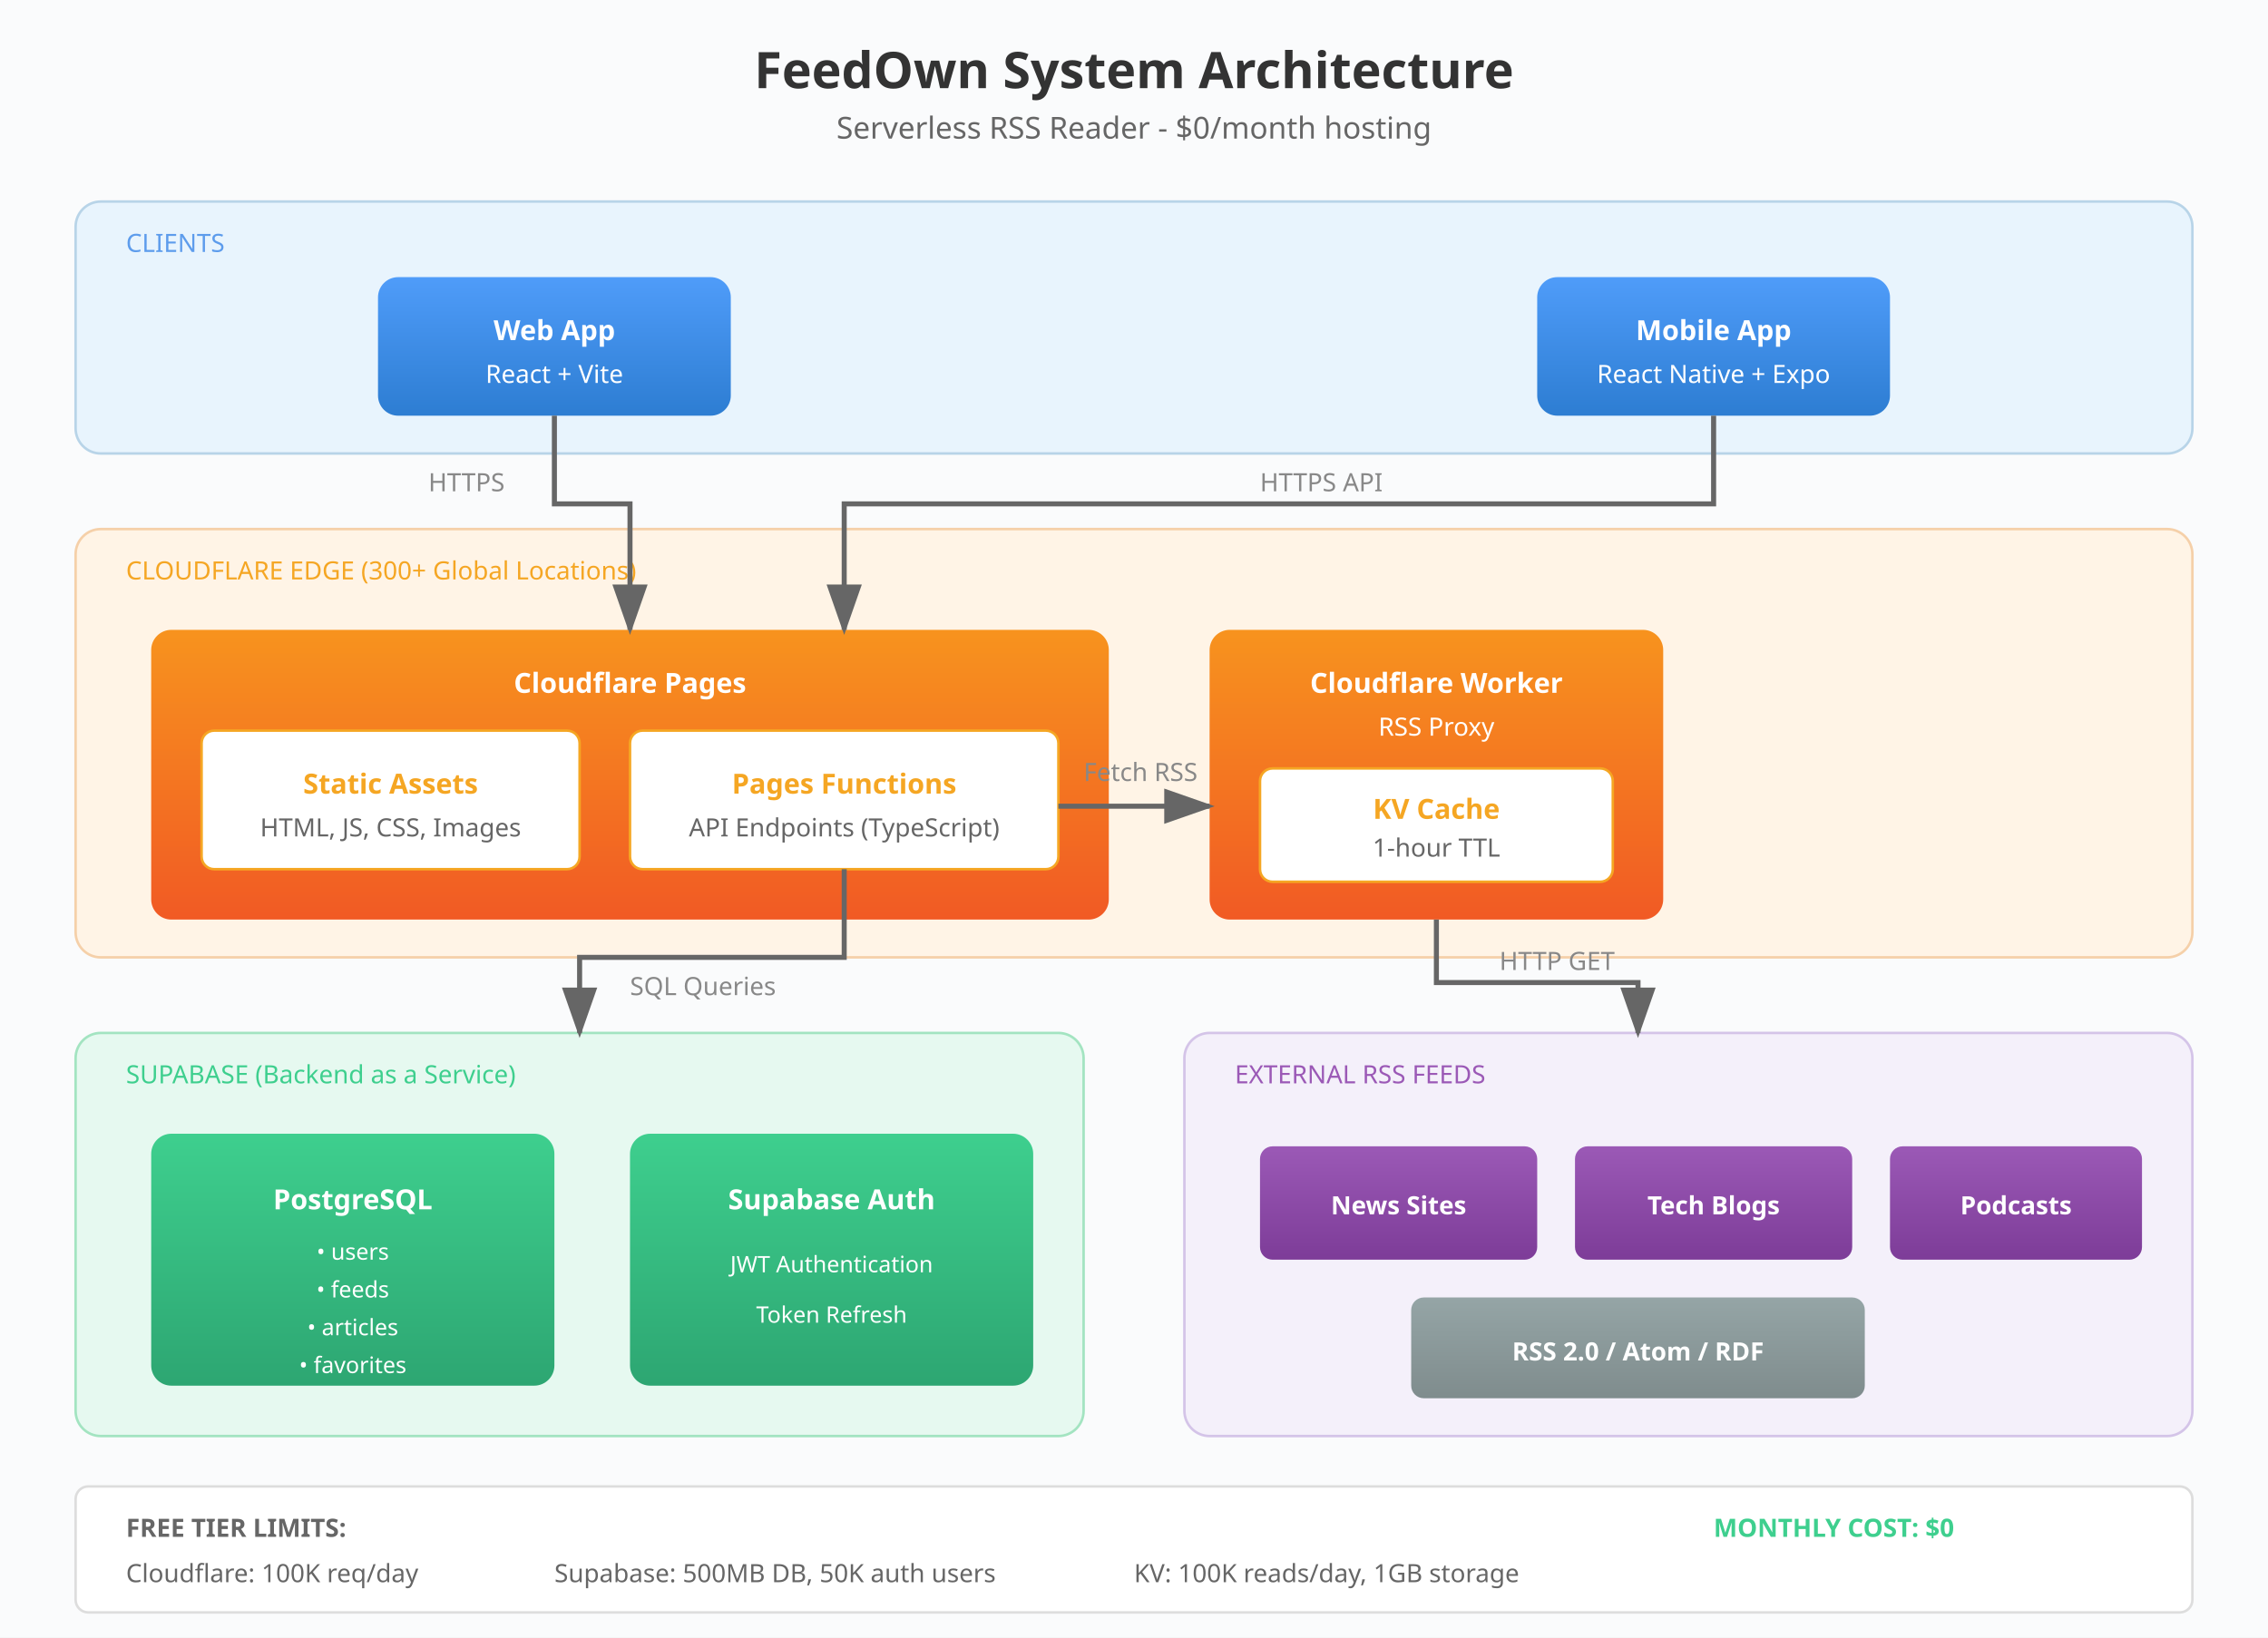
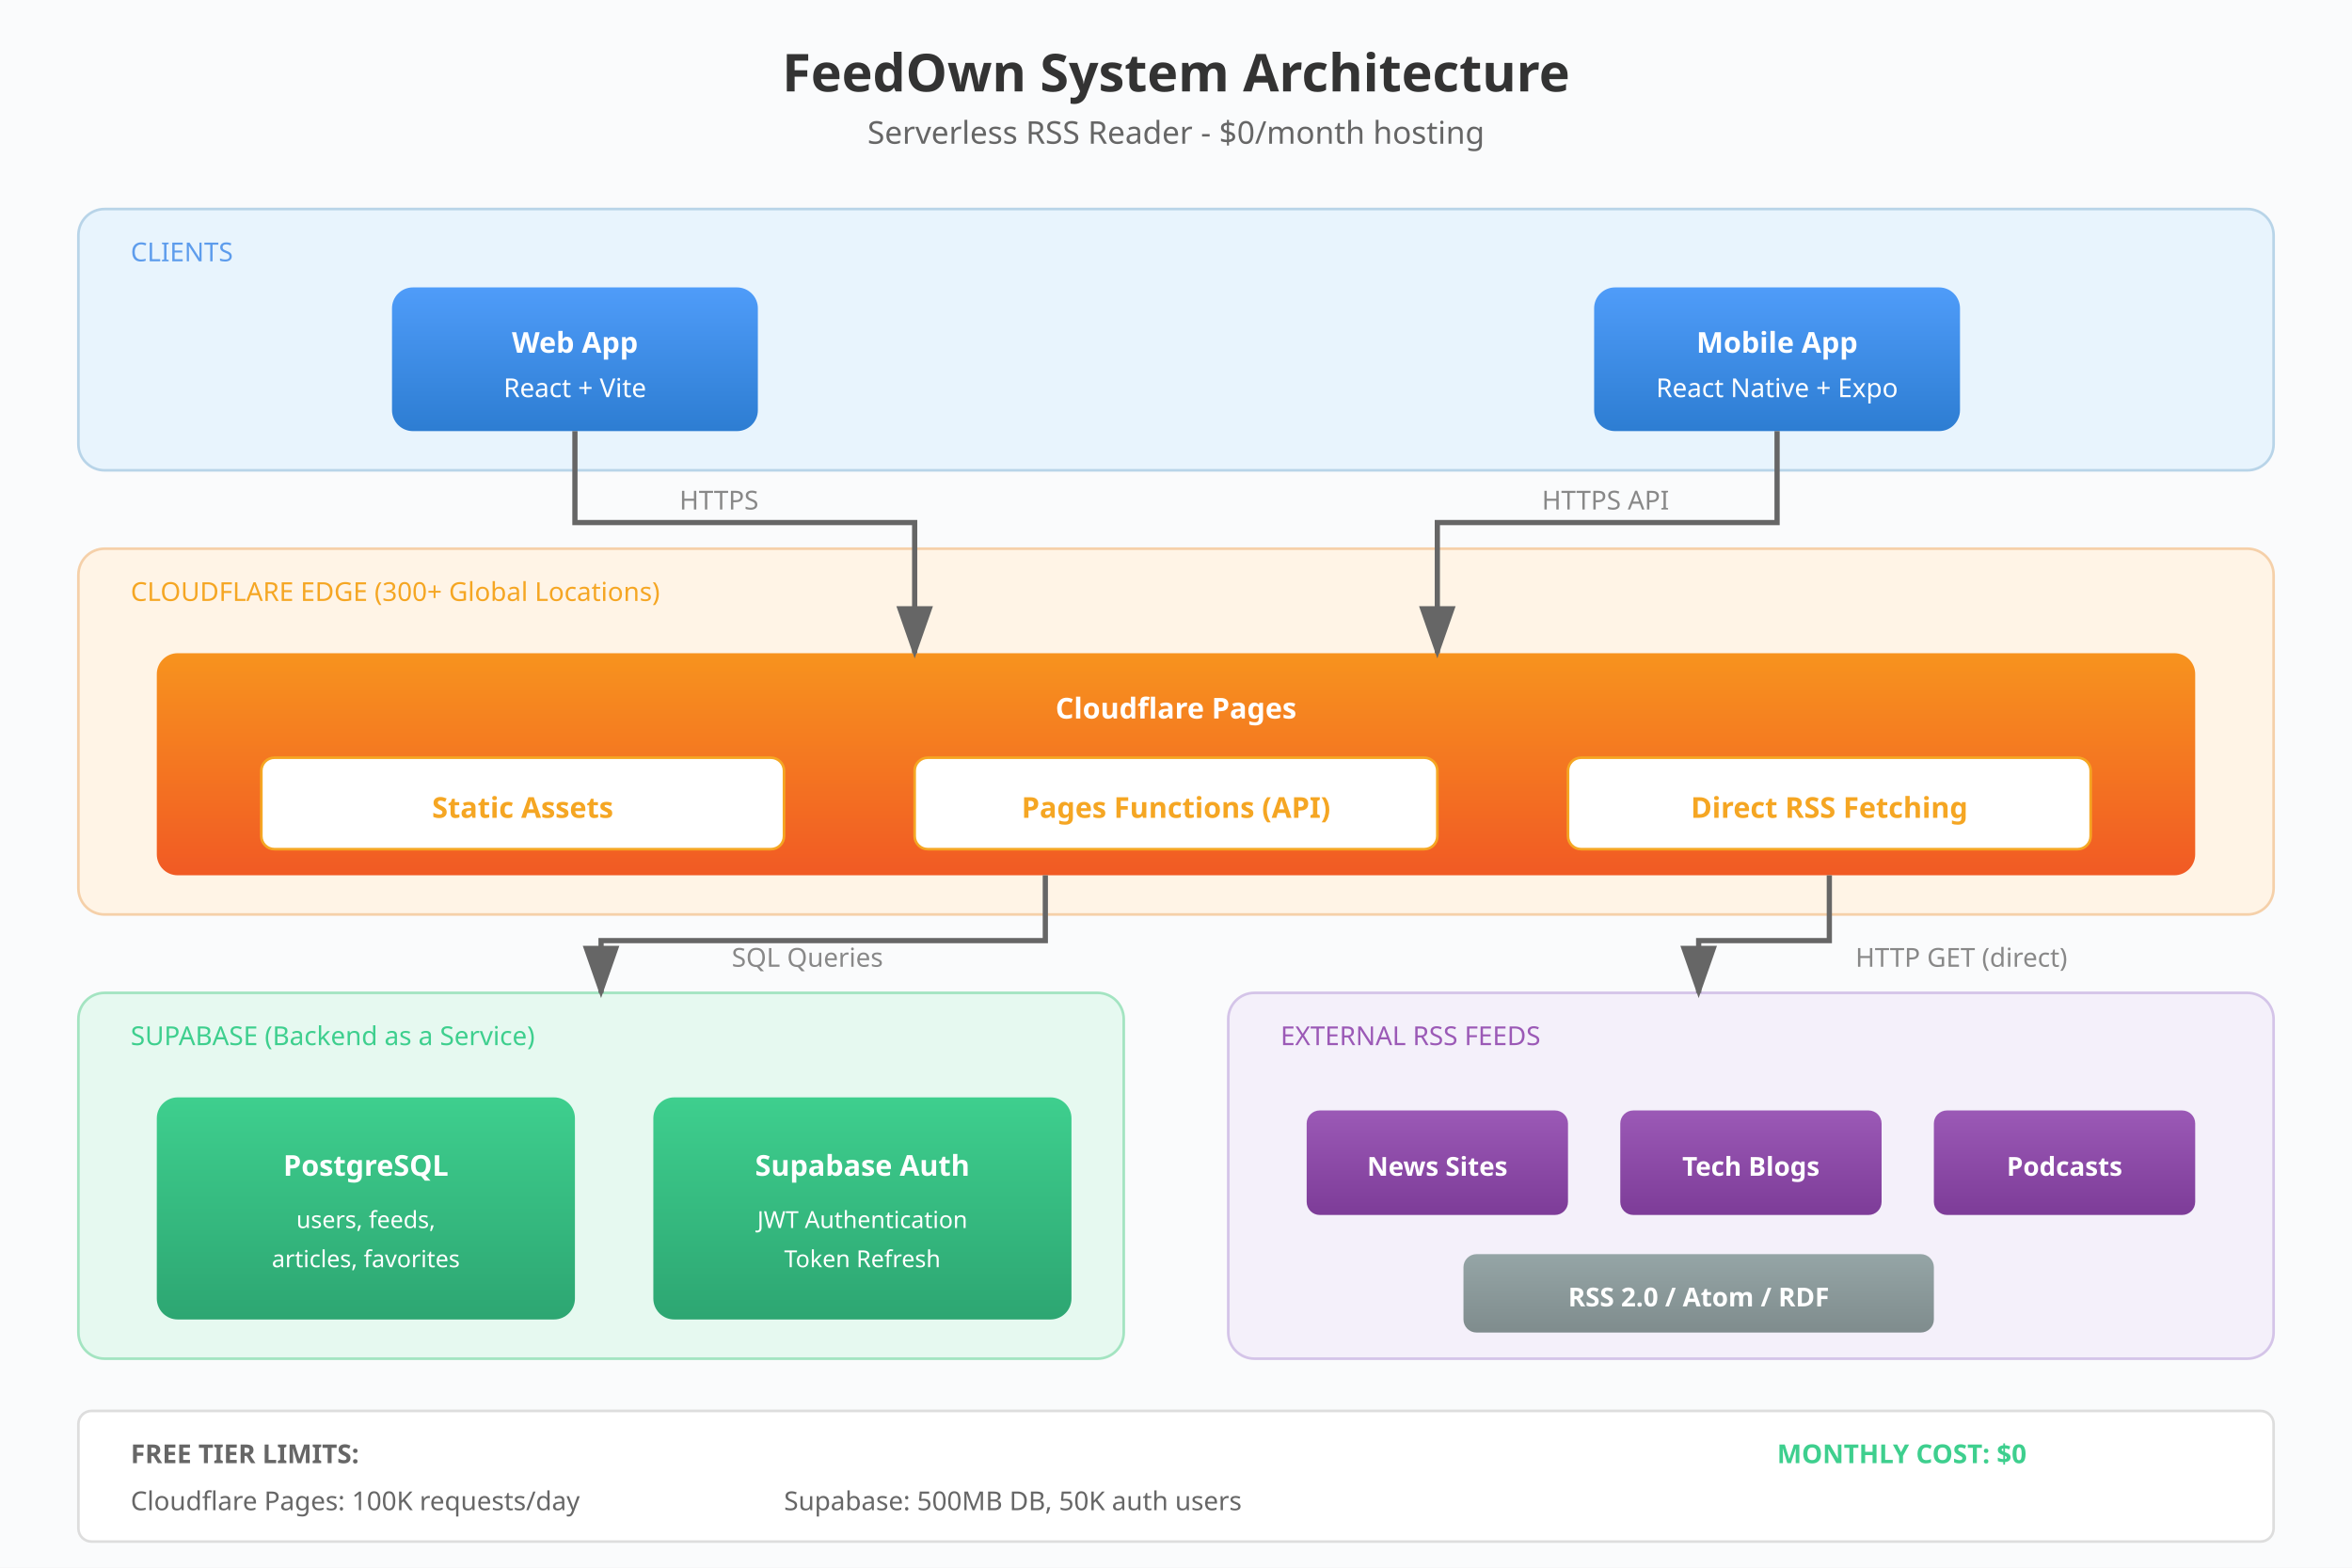
- <svg xmlns="http://www.w3.org/2000/svg" width="900" height="650" viewBox="0 0 900 650">
+ <svg xmlns="http://www.w3.org/2000/svg" width="900" height="600" viewBox="0 0 900 600">
  <defs>
    <style>
      .title { font: bold 16px sans-serif; fill: #333; }
      .subtitle { font: 12px sans-serif; fill: #666; }
      .label { font: bold 11px sans-serif; fill: #fff; }
      .small-label { font: 10px sans-serif; fill: #666; }
      .arrow { stroke: #666; stroke-width: 2; fill: none; marker-end: url(#arrowhead); }
      .arrow-label { font: 10px sans-serif; fill: #888; }
    </style>
    <marker id="arrowhead" markerWidth="10" markerHeight="7" refX="9" refY="3.5" orient="auto">
      <polygon points="0 0, 10 3.5, 0 7" fill="#666" />
    </marker>
    <linearGradient id="blueGrad" x1="0%" y1="0%" x2="0%" y2="100%">
      <stop offset="0%" style="stop-color:#4F9CF9" />
      <stop offset="100%" style="stop-color:#2D7DD2" />
    </linearGradient>
    <linearGradient id="orangeGrad" x1="0%" y1="0%" x2="0%" y2="100%">
      <stop offset="0%" style="stop-color:#F7931E" />
      <stop offset="100%" style="stop-color:#F15A24" />
    </linearGradient>
    <linearGradient id="greenGrad" x1="0%" y1="0%" x2="0%" y2="100%">
      <stop offset="0%" style="stop-color:#3ECF8E" />
      <stop offset="100%" style="stop-color:#2DA672" />
    </linearGradient>
    <linearGradient id="purpleGrad" x1="0%" y1="0%" x2="0%" y2="100%">
      <stop offset="0%" style="stop-color:#9B59B6" />
      <stop offset="100%" style="stop-color:#7D3C98" />
    </linearGradient>
    <linearGradient id="grayGrad" x1="0%" y1="0%" x2="0%" y2="100%">
      <stop offset="0%" style="stop-color:#95A5A6" />
      <stop offset="100%" style="stop-color:#7F8C8D" />
    </linearGradient>
  </defs>
-   <rect width="900" height="650" fill="#FAFBFC" />
+   <rect width="900" height="600" fill="#FAFBFC" />
  <text x="450" y="35" text-anchor="middle" class="title" style="font-size: 20px;">FeedOwn System Architecture</text>
  <text x="450" y="55" text-anchor="middle" class="subtitle">Serverless RSS Reader - $0/month hosting</text>
  <rect x="30" y="80" width="840" height="100" rx="10" fill="#E8F4FD" stroke="#B8D4E8" stroke-width="1" />
  <text x="50" y="100" class="small-label" style="fill: #5D9CEC;">CLIENTS</text>
  <rect x="150" y="110" width="140" height="55" rx="8" fill="url(#blueGrad)" />
  <text x="220" y="135" text-anchor="middle" class="label">Web App</text>
  <text x="220" y="152" text-anchor="middle" class="label" style="font-weight: normal; font-size: 10px;">React + Vite</text>
  <rect x="610" y="110" width="140" height="55" rx="8" fill="url(#blueGrad)" />
  <text x="680" y="135" text-anchor="middle" class="label">Mobile App</text>
  <text x="680" y="152" text-anchor="middle" class="label" style="font-weight: normal; font-size: 10px;">React Native + Expo</text>
-   <rect x="30" y="210" width="840" height="170" rx="10" fill="#FFF4E6" stroke="#F5D0A9" stroke-width="1" />
+   <rect x="30" y="210" width="840" height="140" rx="10" fill="#FFF4E6" stroke="#F5D0A9" stroke-width="1" />
  <text x="50" y="230" class="small-label" style="fill: #F5A623;">CLOUDFLARE EDGE (300+ Global Locations)</text>
-   <rect x="60" y="250" width="380" height="115" rx="8" fill="url(#orangeGrad)" />
-   <text x="250" y="275" text-anchor="middle" class="label">Cloudflare Pages</text>
-   <rect x="80" y="290" width="150" height="55" rx="5" fill="#fff" stroke="#F5A623" />
-   <text x="155" y="315" text-anchor="middle" style="font: bold 11px sans-serif; fill: #F5A623;">Static Assets</text>
-   <text x="155" y="332" text-anchor="middle" class="small-label">HTML, JS, CSS, Images</text>
-   <rect x="250" y="290" width="170" height="55" rx="5" fill="#fff" stroke="#F5A623" />
-   <text x="335" y="315" text-anchor="middle" style="font: bold 11px sans-serif; fill: #F5A623;">Pages Functions</text>
-   <text x="335" y="332" text-anchor="middle" class="small-label">API Endpoints (TypeScript)</text>
-   <rect x="480" y="250" width="180" height="115" rx="8" fill="url(#orangeGrad)" />
-   <text x="570" y="275" text-anchor="middle" class="label">Cloudflare Worker</text>
-   <text x="570" y="292" text-anchor="middle" class="label" style="font-weight: normal; font-size: 10px;">RSS Proxy</text>
-   <rect x="500" y="305" width="140" height="45" rx="5" fill="#fff" stroke="#F5A623" />
-   <text x="570" y="325" text-anchor="middle" style="font: bold 11px sans-serif; fill: #F5A623;">KV Cache</text>
-   <text x="570" y="340" text-anchor="middle" class="small-label">1-hour TTL</text>
-   <rect x="30" y="410" width="400" height="160" rx="10" fill="#E6F9F0" stroke="#A3E4C1" stroke-width="1" />
-   <text x="50" y="430" class="small-label" style="fill: #3ECF8E;">SUPABASE (Backend as a Service)</text>
-   <rect x="60" y="450" width="160" height="100" rx="8" fill="url(#greenGrad)" />
-   <text x="140" y="480" text-anchor="middle" class="label">PostgreSQL</text>
-   <text x="140" y="500" text-anchor="middle" class="label" style="font-weight: normal; font-size: 9px;">• users</text>
-   <text x="140" y="515" text-anchor="middle" class="label" style="font-weight: normal; font-size: 9px;">• feeds</text>
-   <text x="140" y="530" text-anchor="middle" class="label" style="font-weight: normal; font-size: 9px;">• articles</text>
-   <text x="140" y="545" text-anchor="middle" class="label" style="font-weight: normal; font-size: 9px;">• favorites</text>
-   <rect x="250" y="450" width="160" height="100" rx="8" fill="url(#greenGrad)" />
-   <text x="330" y="480" text-anchor="middle" class="label">Supabase Auth</text>
-   <text x="330" y="505" text-anchor="middle" class="label" style="font-weight: normal; font-size: 9px;">JWT Authentication</text>
-   <text x="330" y="525" text-anchor="middle" class="label" style="font-weight: normal; font-size: 9px;">Token Refresh</text>
-   <rect x="470" y="410" width="400" height="160" rx="10" fill="#F4F0FA" stroke="#D4C4E8" stroke-width="1" />
-   <text x="490" y="430" class="small-label" style="fill: #9B59B6;">EXTERNAL RSS FEEDS</text>
-   <rect x="500" y="455" width="110" height="45" rx="5" fill="url(#purpleGrad)" />
-   <text x="555" y="482" text-anchor="middle" class="label" style="font-size: 10px;">News Sites</text>
-   <rect x="625" y="455" width="110" height="45" rx="5" fill="url(#purpleGrad)" />
-   <text x="680" y="482" text-anchor="middle" class="label" style="font-size: 10px;">Tech Blogs</text>
-   <rect x="750" y="455" width="100" height="45" rx="5" fill="url(#purpleGrad)" />
-   <text x="800" y="482" text-anchor="middle" class="label" style="font-size: 10px;">Podcasts</text>
-   <rect x="560" y="515" width="180" height="40" rx="5" fill="url(#grayGrad)" />
-   <text x="650" y="540" text-anchor="middle" class="label" style="font-size: 10px;">RSS 2.0 / Atom / RDF</text>
-   <path d="M 220 165 L 220 200 L 250 200 L 250 250" class="arrow" />
-   <text x="170" y="195" class="arrow-label">HTTPS</text>
-   <path d="M 680 165 L 680 200 L 335 200 L 335 250" class="arrow" />
-   <text x="500" y="195" class="arrow-label">HTTPS API</text>
-   <path d="M 335 345 L 335 380 L 230 380 L 230 410" class="arrow" />
-   <text x="250" y="395" class="arrow-label">SQL Queries</text>
-   <path d="M 420 320 L 480 320" class="arrow" />
-   <text x="430" y="310" class="arrow-label">Fetch RSS</text>
-   <path d="M 570 365 L 570 390 L 650 390 L 650 410" class="arrow" />
-   <text x="595" y="385" class="arrow-label">HTTP GET</text>
-   <rect x="30" y="590" width="840" height="50" rx="5" fill="#fff" stroke="#ddd" />
-   <text x="50" y="610" class="small-label" style="font-weight: bold;">FREE TIER LIMITS:</text>
-   <text x="50" y="628" class="small-label">Cloudflare: 100K req/day</text>
-   <text x="220" y="628" class="small-label">Supabase: 500MB DB, 50K auth users</text>
-   <text x="450" y="628" class="small-label">KV: 100K reads/day, 1GB storage</text>
-   <text x="680" y="610" class="small-label" style="font-weight: bold; fill: #3ECF8E;">MONTHLY COST: $0</text>
+   <rect x="60" y="250" width="780" height="85" rx="8" fill="url(#orangeGrad)" />
+   <text x="450" y="275" text-anchor="middle" class="label">Cloudflare Pages</text>
+   <rect x="100" y="290" width="200" height="35" rx="5" fill="#fff" stroke="#F5A623" />
+   <text x="200" y="313" text-anchor="middle" style="font: bold 11px sans-serif; fill: #F5A623;">Static Assets</text>
+   <rect x="350" y="290" width="200" height="35" rx="5" fill="#fff" stroke="#F5A623" />
+   <text x="450" y="313" text-anchor="middle" style="font: bold 11px sans-serif; fill: #F5A623;">Pages Functions (API)</text>
+   <rect x="600" y="290" width="200" height="35" rx="5" fill="#fff" stroke="#F5A623" />
+   <text x="700" y="313" text-anchor="middle" style="font: bold 11px sans-serif; fill: #F5A623;">Direct RSS Fetching</text>
+   <rect x="30" y="380" width="400" height="140" rx="10" fill="#E6F9F0" stroke="#A3E4C1" stroke-width="1" />
+   <text x="50" y="400" class="small-label" style="fill: #3ECF8E;">SUPABASE (Backend as a Service)</text>
+   <rect x="60" y="420" width="160" height="85" rx="8" fill="url(#greenGrad)" />
+   <text x="140" y="450" text-anchor="middle" class="label">PostgreSQL</text>
+   <text x="140" y="470" text-anchor="middle" class="label" style="font-weight: normal; font-size: 9px;">users, feeds,</text>
+   <text x="140" y="485" text-anchor="middle" class="label" style="font-weight: normal; font-size: 9px;">articles, favorites</text>
+   <rect x="250" y="420" width="160" height="85" rx="8" fill="url(#greenGrad)" />
+   <text x="330" y="450" text-anchor="middle" class="label">Supabase Auth</text>
+   <text x="330" y="470" text-anchor="middle" class="label" style="font-weight: normal; font-size: 9px;">JWT Authentication</text>
+   <text x="330" y="485" text-anchor="middle" class="label" style="font-weight: normal; font-size: 9px;">Token Refresh</text>
+   <rect x="470" y="380" width="400" height="140" rx="10" fill="#F4F0FA" stroke="#D4C4E8" stroke-width="1" />
+   <text x="490" y="400" class="small-label" style="fill: #9B59B6;">EXTERNAL RSS FEEDS</text>
+   <rect x="500" y="425" width="100" height="40" rx="5" fill="url(#purpleGrad)" />
+   <text x="550" y="450" text-anchor="middle" class="label" style="font-size: 10px;">News Sites</text>
+   <rect x="620" y="425" width="100" height="40" rx="5" fill="url(#purpleGrad)" />
+   <text x="670" y="450" text-anchor="middle" class="label" style="font-size: 10px;">Tech Blogs</text>
+   <rect x="740" y="425" width="100" height="40" rx="5" fill="url(#purpleGrad)" />
+   <text x="790" y="450" text-anchor="middle" class="label" style="font-size: 10px;">Podcasts</text>
+   <rect x="560" y="480" width="180" height="30" rx="5" fill="url(#grayGrad)" />
+   <text x="650" y="500" text-anchor="middle" class="label" style="font-size: 10px;">RSS 2.0 / Atom / RDF</text>
+   <path d="M 220 165 L 220 200 L 350 200 L 350 250" class="arrow" />
+   <text x="260" y="195" class="arrow-label">HTTPS</text>
+   <path d="M 680 165 L 680 200 L 550 200 L 550 250" class="arrow" />
+   <text x="590" y="195" class="arrow-label">HTTPS API</text>
+   <path d="M 400 335 L 400 360 L 230 360 L 230 380" class="arrow" />
+   <text x="280" y="370" class="arrow-label">SQL Queries</text>
+   <path d="M 700 335 L 700 360 L 650 360 L 650 380" class="arrow" />
+   <text x="710" y="370" class="arrow-label">HTTP GET (direct)</text>
+   <rect x="30" y="540" width="840" height="50" rx="5" fill="#fff" stroke="#ddd" />
+   <text x="50" y="560" class="small-label" style="font-weight: bold;">FREE TIER LIMITS:</text>
+   <text x="50" y="578" class="small-label">Cloudflare Pages: 100K requests/day</text>
+   <text x="300" y="578" class="small-label">Supabase: 500MB DB, 50K auth users</text>
+   <text x="680" y="560" class="small-label" style="font-weight: bold; fill: #3ECF8E;">MONTHLY COST: $0</text>
</svg>
